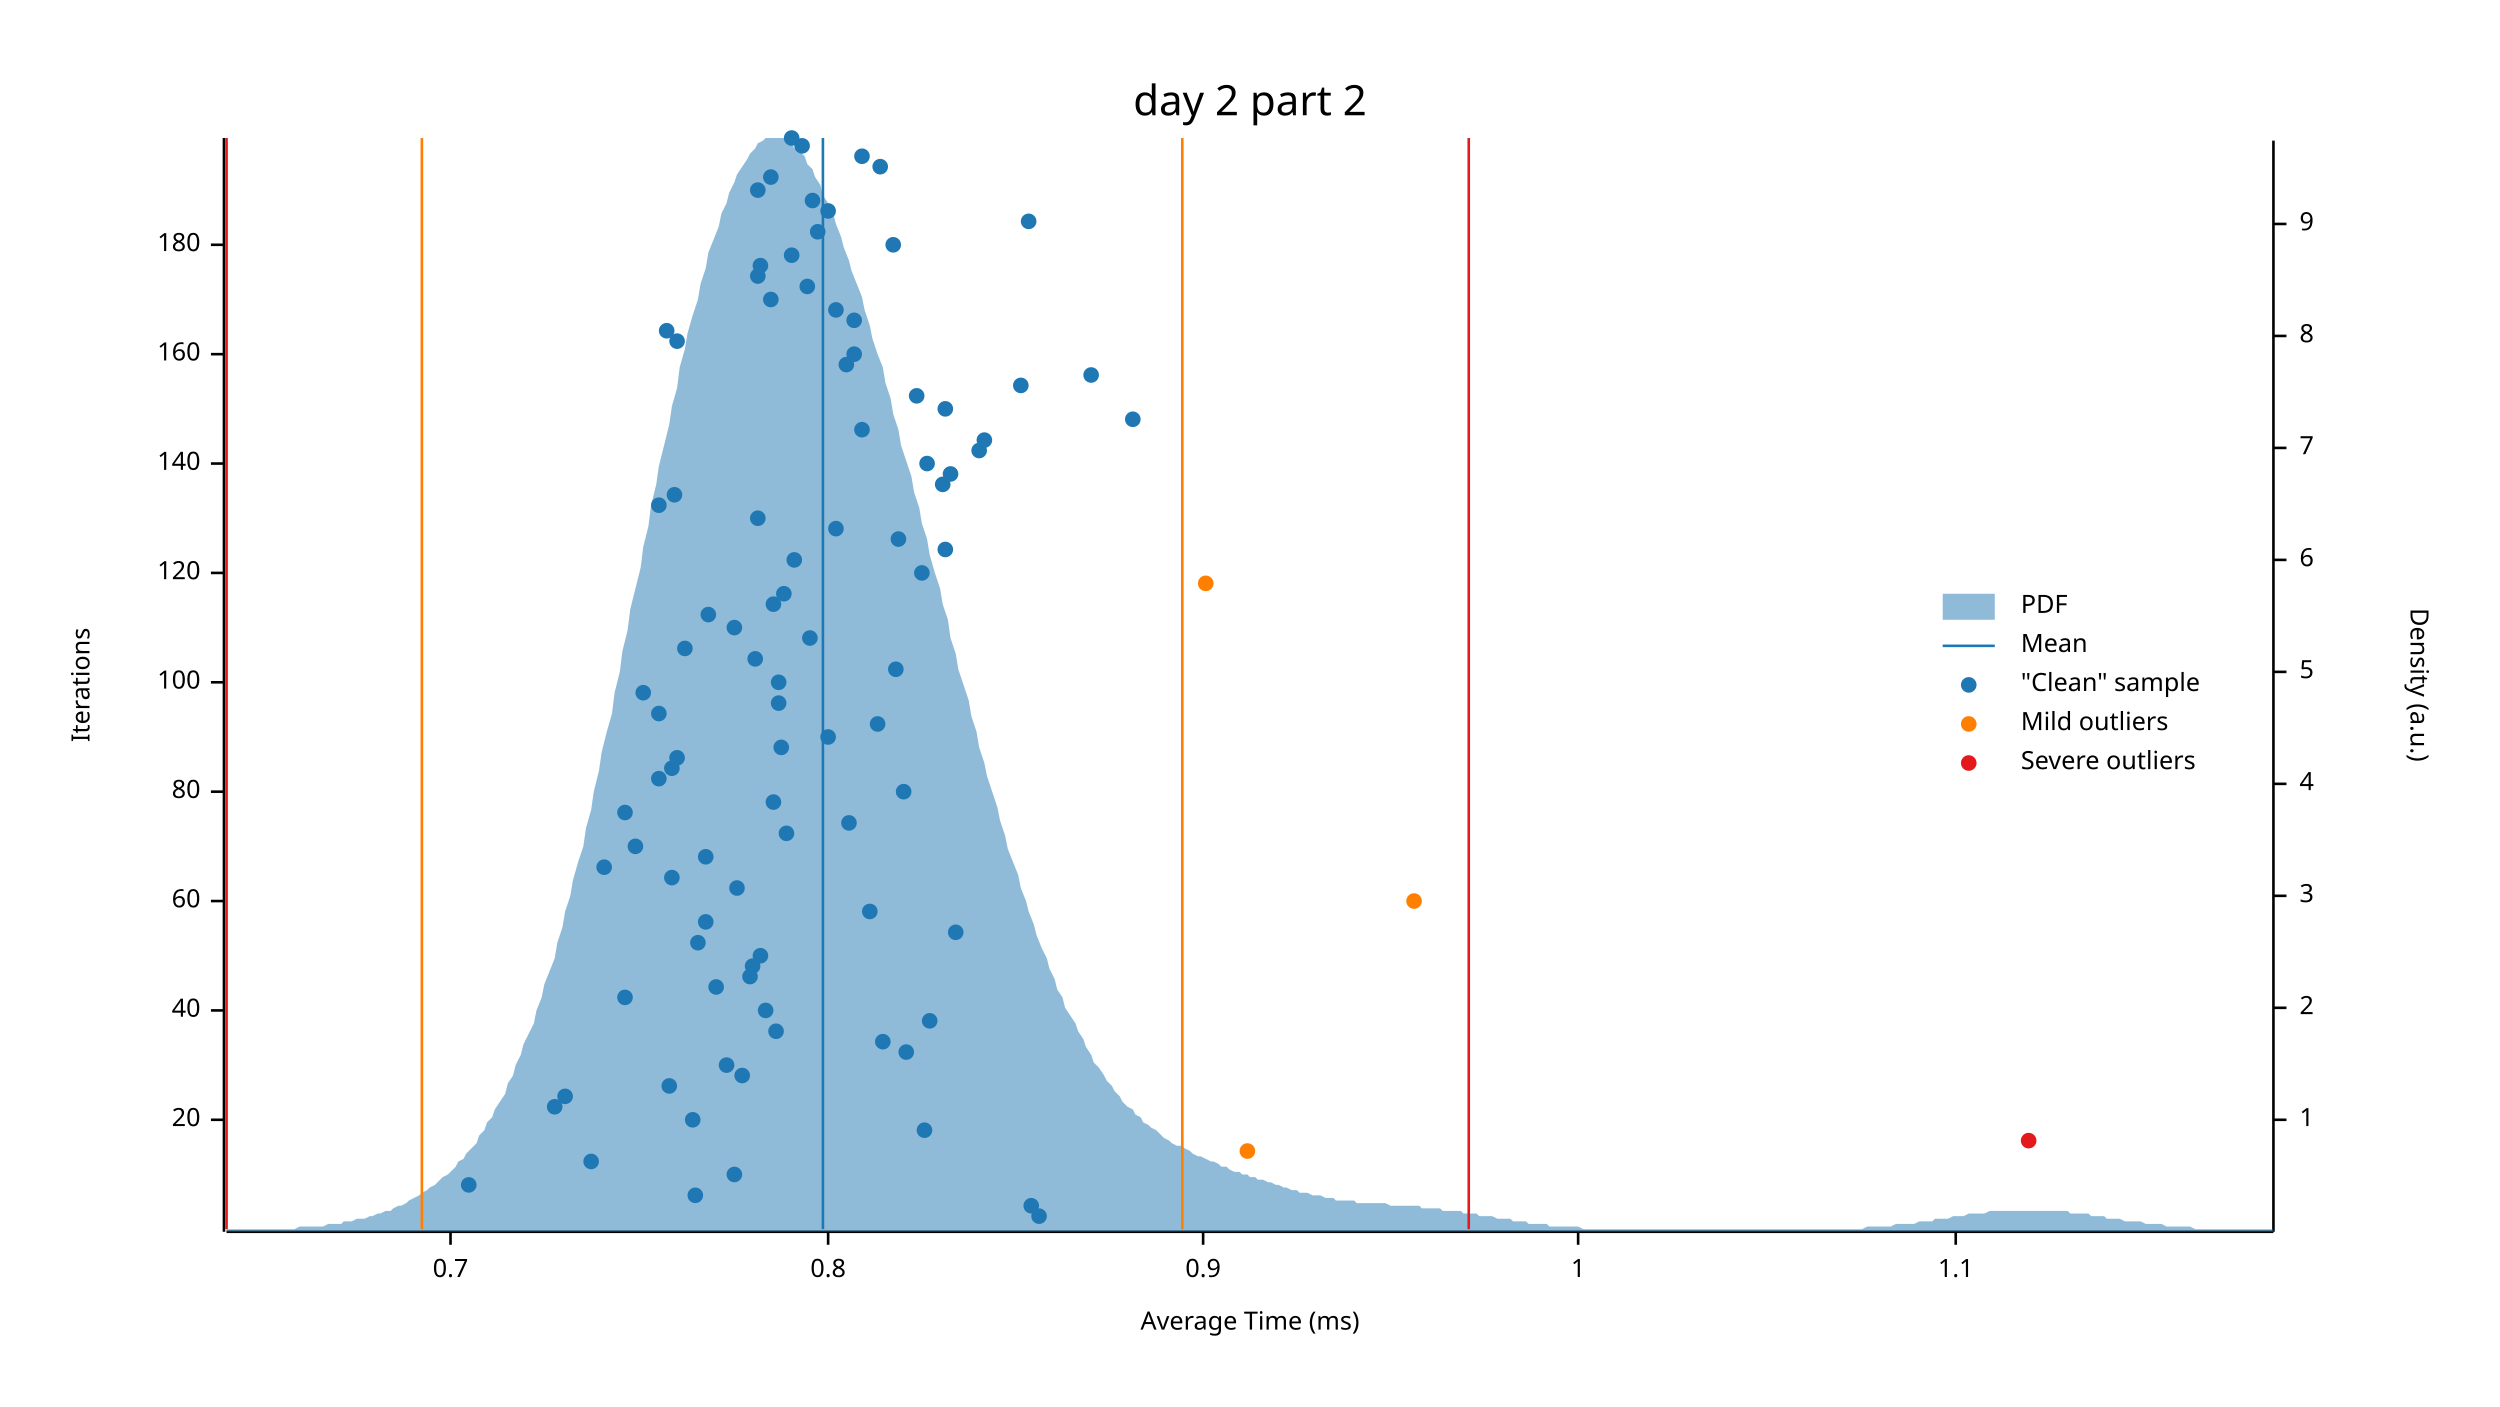
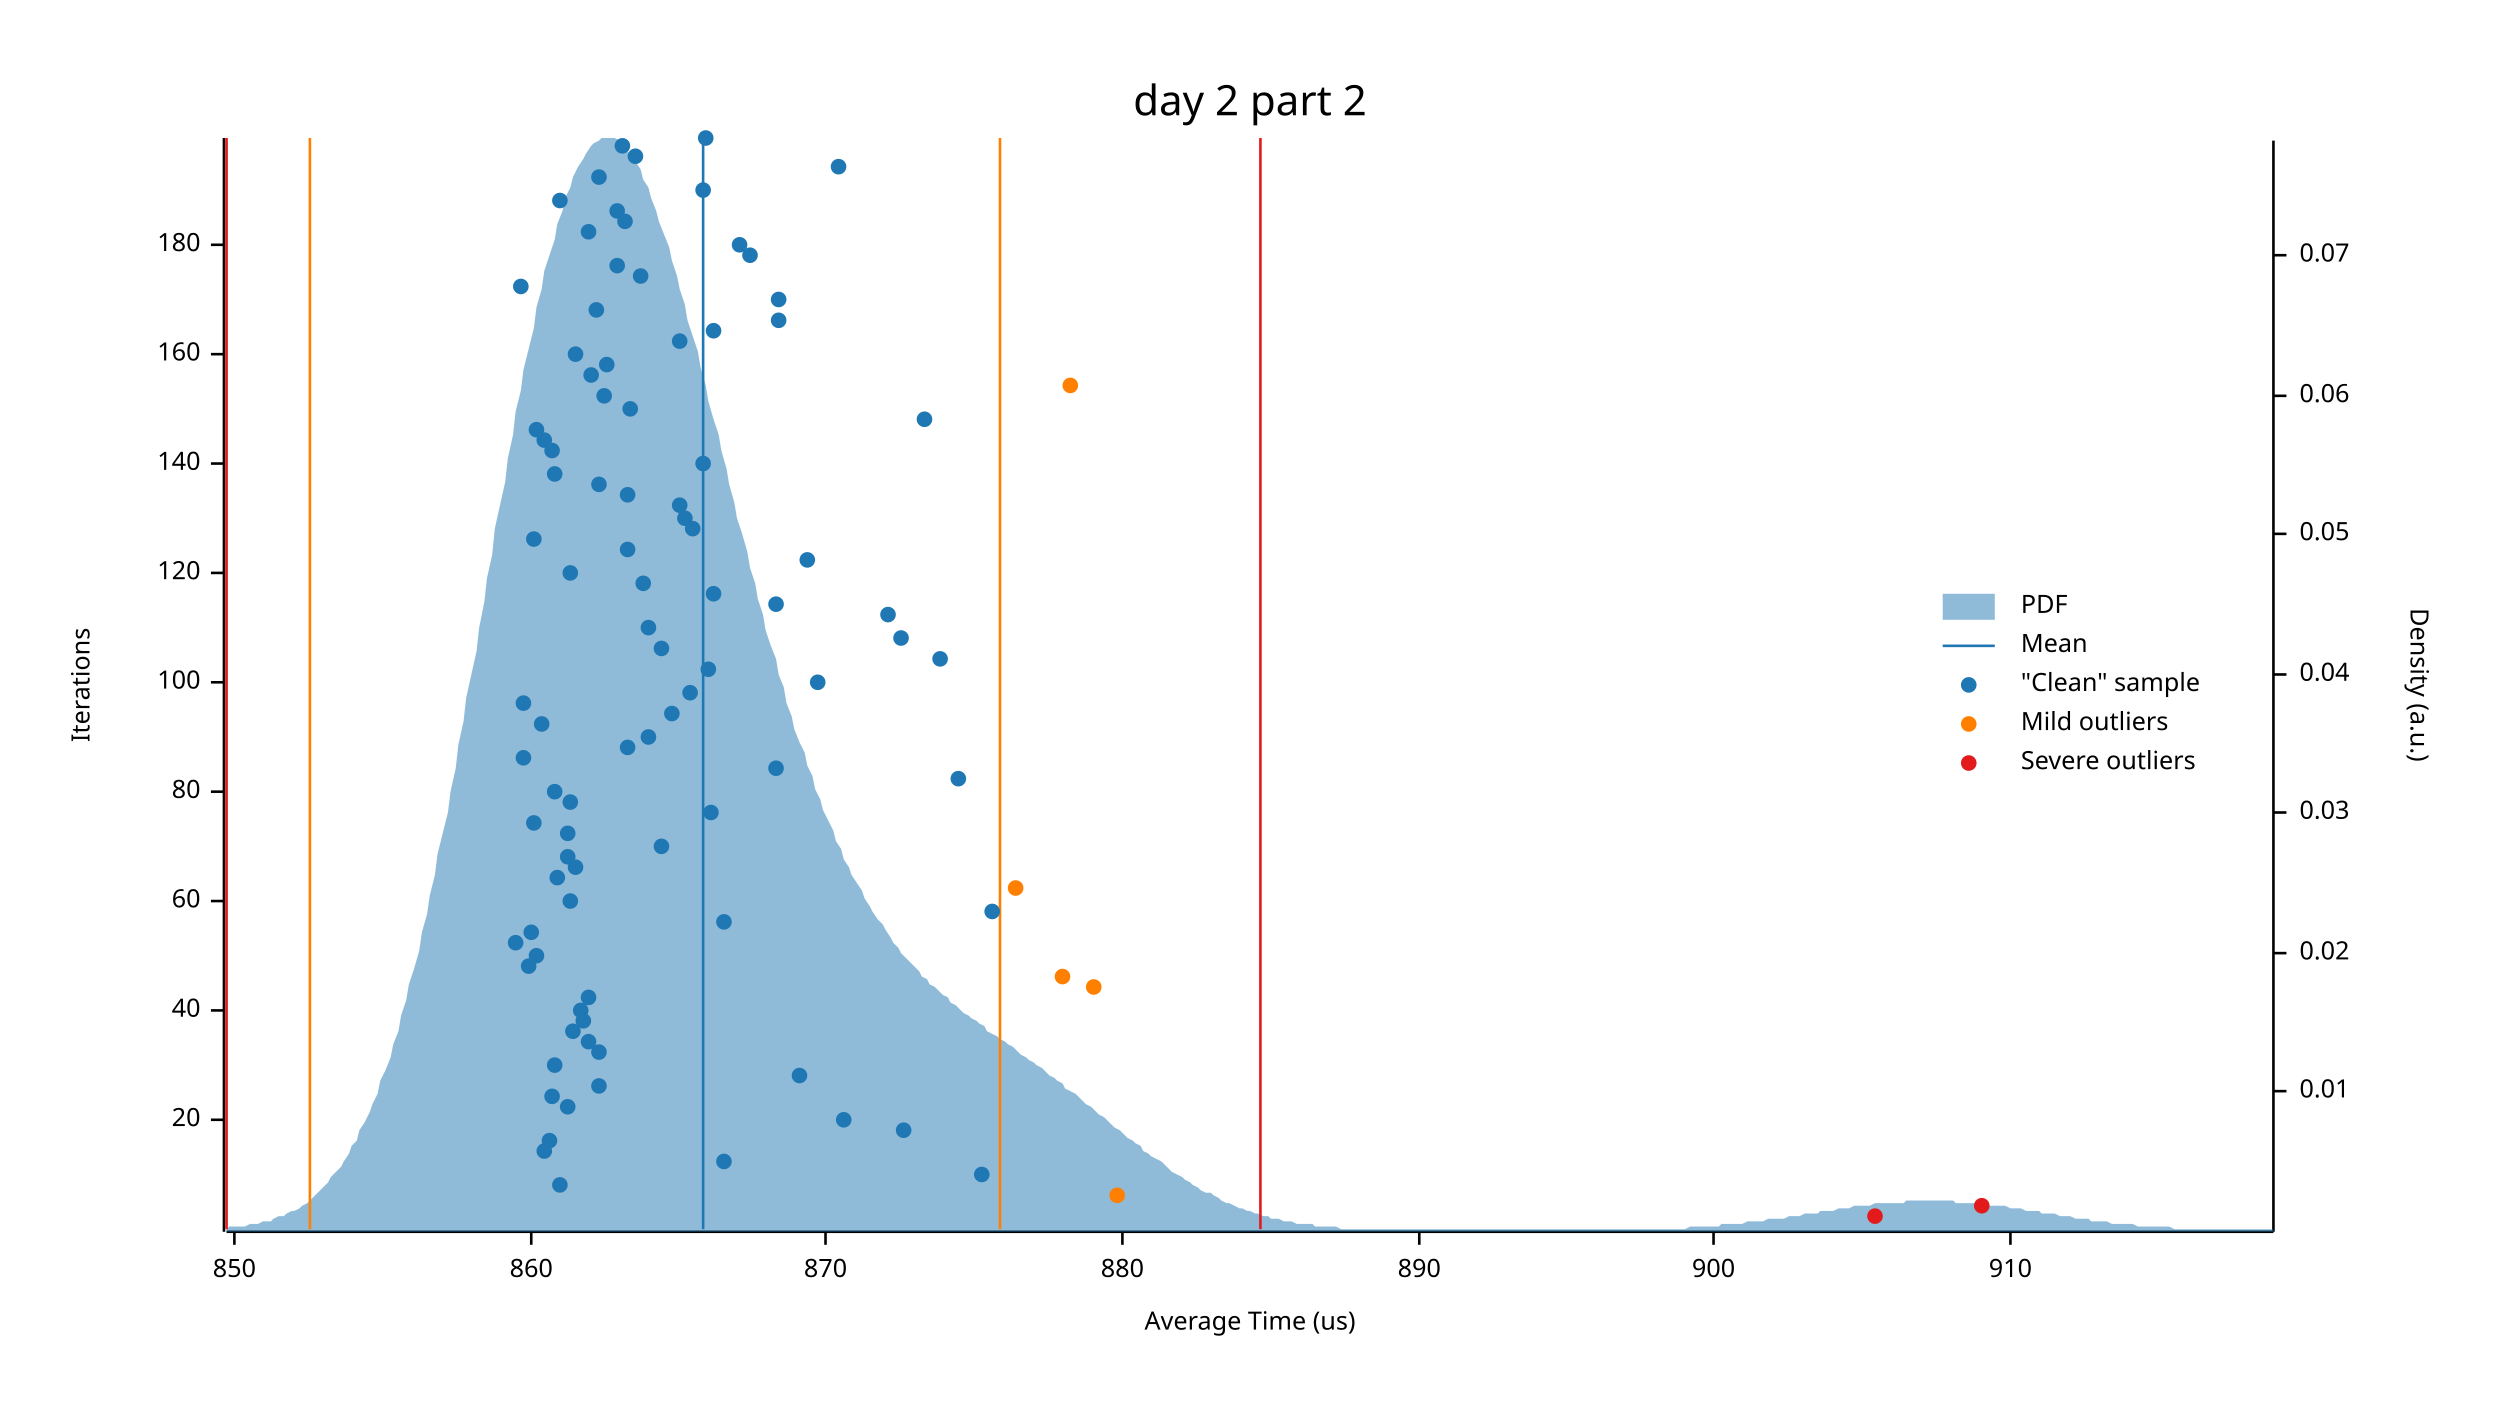
<svg xmlns="http://www.w3.org/2000/svg" width="960" height="540" viewBox="0 0 960 540">
  <text x="480" y="32" dy="0.76em" text-anchor="middle" font-family="sans-serif" font-size="16.129" opacity="1" fill="#000000">
day 2 part 2
</text>
  <text x="27" y="263" dy="0.76em" text-anchor="middle" font-family="sans-serif" font-size="9.677" opacity="1" fill="#000000" transform="rotate(270, 27, 263)">
Iterations
</text>
  <text x="480" y="513" dy="-0.5ex" text-anchor="middle" font-family="sans-serif" font-size="9.677" opacity="1" fill="#000000">
- Average Time (ms)
+ Average Time (us)
</text>
  <polyline fill="none" opacity="1" stroke="#000000" stroke-width="1" points="86,53 86,473 " />
  <text x="77" y="430" dy="0.5ex" text-anchor="end" font-family="sans-serif" font-size="9.677" opacity="1" fill="#000000">
20
</text>
  <polyline fill="none" opacity="1" stroke="#000000" stroke-width="1" points="81,430 86,430 " />
  <text x="77" y="388" dy="0.5ex" text-anchor="end" font-family="sans-serif" font-size="9.677" opacity="1" fill="#000000">
40
</text>
  <polyline fill="none" opacity="1" stroke="#000000" stroke-width="1" points="81,388 86,388 " />
  <text x="77" y="346" dy="0.5ex" text-anchor="end" font-family="sans-serif" font-size="9.677" opacity="1" fill="#000000">
60
</text>
  <polyline fill="none" opacity="1" stroke="#000000" stroke-width="1" points="81,346 86,346 " />
  <text x="77" y="304" dy="0.5ex" text-anchor="end" font-family="sans-serif" font-size="9.677" opacity="1" fill="#000000">
80
</text>
  <polyline fill="none" opacity="1" stroke="#000000" stroke-width="1" points="81,304 86,304 " />
  <text x="77" y="262" dy="0.5ex" text-anchor="end" font-family="sans-serif" font-size="9.677" opacity="1" fill="#000000">
100
</text>
  <polyline fill="none" opacity="1" stroke="#000000" stroke-width="1" points="81,262 86,262 " />
  <text x="77" y="220" dy="0.5ex" text-anchor="end" font-family="sans-serif" font-size="9.677" opacity="1" fill="#000000">
120
</text>
  <polyline fill="none" opacity="1" stroke="#000000" stroke-width="1" points="81,220 86,220 " />
  <text x="77" y="178" dy="0.5ex" text-anchor="end" font-family="sans-serif" font-size="9.677" opacity="1" fill="#000000">
140
</text>
  <polyline fill="none" opacity="1" stroke="#000000" stroke-width="1" points="81,178 86,178 " />
  <text x="77" y="136" dy="0.5ex" text-anchor="end" font-family="sans-serif" font-size="9.677" opacity="1" fill="#000000">
160
</text>
  <polyline fill="none" opacity="1" stroke="#000000" stroke-width="1" points="81,136 86,136 " />
  <text x="77" y="94" dy="0.5ex" text-anchor="end" font-family="sans-serif" font-size="9.677" opacity="1" fill="#000000">
180
</text>
  <polyline fill="none" opacity="1" stroke="#000000" stroke-width="1" points="81,94 86,94 " />
  <polyline fill="none" opacity="1" stroke="#000000" stroke-width="1" points="87,473 873,473 " />
-   <text x="173" y="483" dy="0.76em" text-anchor="middle" font-family="sans-serif" font-size="9.677" opacity="1" fill="#000000">
- 0.7
- </text>
-   <polyline fill="none" opacity="1" stroke="#000000" stroke-width="1" points="173,473 173,478 " />
-   <text x="318" y="483" dy="0.76em" text-anchor="middle" font-family="sans-serif" font-size="9.677" opacity="1" fill="#000000">
- 0.8
- </text>
-   <polyline fill="none" opacity="1" stroke="#000000" stroke-width="1" points="318,473 318,478 " />
-   <text x="462" y="483" dy="0.76em" text-anchor="middle" font-family="sans-serif" font-size="9.677" opacity="1" fill="#000000">
- 0.9
- </text>
-   <polyline fill="none" opacity="1" stroke="#000000" stroke-width="1" points="462,473 462,478 " />
-   <text x="606" y="483" dy="0.76em" text-anchor="middle" font-family="sans-serif" font-size="9.677" opacity="1" fill="#000000">
- 1
- </text>
-   <polyline fill="none" opacity="1" stroke="#000000" stroke-width="1" points="606,473 606,478 " />
-   <text x="751" y="483" dy="0.76em" text-anchor="middle" font-family="sans-serif" font-size="9.677" opacity="1" fill="#000000">
- 1.1
- </text>
-   <polyline fill="none" opacity="1" stroke="#000000" stroke-width="1" points="751,473 751,478 " />
+   <text x="90" y="483" dy="0.76em" text-anchor="middle" font-family="sans-serif" font-size="9.677" opacity="1" fill="#000000">
+ 850
+ </text>
+   <polyline fill="none" opacity="1" stroke="#000000" stroke-width="1" points="90,473 90,478 " />
+   <text x="204" y="483" dy="0.76em" text-anchor="middle" font-family="sans-serif" font-size="9.677" opacity="1" fill="#000000">
+ 860
+ </text>
+   <polyline fill="none" opacity="1" stroke="#000000" stroke-width="1" points="204,473 204,478 " />
+   <text x="317" y="483" dy="0.76em" text-anchor="middle" font-family="sans-serif" font-size="9.677" opacity="1" fill="#000000">
+ 870
+ </text>
+   <polyline fill="none" opacity="1" stroke="#000000" stroke-width="1" points="317,473 317,478 " />
+   <text x="431" y="483" dy="0.76em" text-anchor="middle" font-family="sans-serif" font-size="9.677" opacity="1" fill="#000000">
+ 880
+ </text>
+   <polyline fill="none" opacity="1" stroke="#000000" stroke-width="1" points="431,473 431,478 " />
+   <text x="545" y="483" dy="0.76em" text-anchor="middle" font-family="sans-serif" font-size="9.677" opacity="1" fill="#000000">
+ 890
+ </text>
+   <polyline fill="none" opacity="1" stroke="#000000" stroke-width="1" points="545,473 545,478 " />
+   <text x="658" y="483" dy="0.76em" text-anchor="middle" font-family="sans-serif" font-size="9.677" opacity="1" fill="#000000">
+ 900
+ </text>
+   <polyline fill="none" opacity="1" stroke="#000000" stroke-width="1" points="658,473 658,478 " />
+   <text x="772" y="483" dy="0.76em" text-anchor="middle" font-family="sans-serif" font-size="9.677" opacity="1" fill="#000000">
+ 910
+ </text>
+   <polyline fill="none" opacity="1" stroke="#000000" stroke-width="1" points="772,473 772,478 " />
  <text x="933" y="263" dy="0.76em" text-anchor="middle" font-family="sans-serif" font-size="9.677" opacity="1" fill="#000000" transform="rotate(90, 933, 263)">
Density (a.u.)
</text>
  <polyline fill="none" opacity="1" stroke="#000000" stroke-width="1" points="873,54 873,473 " />
-   <text x="883" y="430" dy="0.5ex" text-anchor="start" font-family="sans-serif" font-size="9.677" opacity="1" fill="#000000">
- 1
- </text>
-   <polyline fill="none" opacity="1" stroke="#000000" stroke-width="1" points="873,430 878,430 " />
-   <text x="883" y="387" dy="0.5ex" text-anchor="start" font-family="sans-serif" font-size="9.677" opacity="1" fill="#000000">
- 2
- </text>
-   <polyline fill="none" opacity="1" stroke="#000000" stroke-width="1" points="873,387 878,387 " />
-   <text x="883" y="344" dy="0.5ex" text-anchor="start" font-family="sans-serif" font-size="9.677" opacity="1" fill="#000000">
- 3
- </text>
-   <polyline fill="none" opacity="1" stroke="#000000" stroke-width="1" points="873,344 878,344 " />
-   <text x="883" y="301" dy="0.5ex" text-anchor="start" font-family="sans-serif" font-size="9.677" opacity="1" fill="#000000">
- 4
- </text>
-   <polyline fill="none" opacity="1" stroke="#000000" stroke-width="1" points="873,301 878,301 " />
-   <text x="883" y="258" dy="0.5ex" text-anchor="start" font-family="sans-serif" font-size="9.677" opacity="1" fill="#000000">
- 5
- </text>
-   <polyline fill="none" opacity="1" stroke="#000000" stroke-width="1" points="873,258 878,258 " />
-   <text x="883" y="215" dy="0.5ex" text-anchor="start" font-family="sans-serif" font-size="9.677" opacity="1" fill="#000000">
- 6
- </text>
-   <polyline fill="none" opacity="1" stroke="#000000" stroke-width="1" points="873,215 878,215 " />
-   <text x="883" y="172" dy="0.5ex" text-anchor="start" font-family="sans-serif" font-size="9.677" opacity="1" fill="#000000">
- 7
- </text>
-   <polyline fill="none" opacity="1" stroke="#000000" stroke-width="1" points="873,172 878,172 " />
-   <text x="883" y="129" dy="0.5ex" text-anchor="start" font-family="sans-serif" font-size="9.677" opacity="1" fill="#000000">
- 8
- </text>
-   <polyline fill="none" opacity="1" stroke="#000000" stroke-width="1" points="873,129 878,129 " />
-   <text x="883" y="86" dy="0.5ex" text-anchor="start" font-family="sans-serif" font-size="9.677" opacity="1" fill="#000000">
- 9
- </text>
-   <polyline fill="none" opacity="1" stroke="#000000" stroke-width="1" points="873,86 878,86 " />
-   <polygon opacity="0.5" fill="#1F78B4" points="87,472 88,472 90,472 91,472 93,472 94,472 96,472 98,472 99,472 101,472 102,472 104,472 105,472 107,472 109,472 110,472 112,472 113,472 115,471 116,471 118,471 120,471 121,471 123,471 124,471 126,470 127,470 129,470 131,470 132,469 134,469 135,469 137,468 138,468 140,468 142,467 143,467 145,466 146,466 148,465 150,465 151,464 153,463 154,463 156,462 157,461 159,460 161,459 162,458 164,457 165,456 167,455 168,454 170,452 172,451 173,450 175,448 176,446 178,445 179,443 181,441 183,439 184,436 186,434 187,431 189,429 190,426 192,423 194,420 195,416 197,413 198,409 200,405 201,401 203,397 205,393 206,388 208,383 209,378 211,373 213,368 214,362 216,356 217,350 219,344 220,338 222,331 224,325 225,318 227,311 228,304 230,296 231,289 233,281 235,274 236,266 238,258 239,250 241,242 242,234 244,226 246,218 247,210 249,202 250,194 252,186 253,179 255,171 257,163 258,156 260,149 261,141 263,134 264,128 266,121 268,115 269,109 271,103 272,97 274,92 276,87 277,82 279,78 280,74 282,70 283,67 285,64 287,61 288,59 290,57 291,55 293,54 294,53 296,53 298,53 299,53 301,53 302,54 304,55 305,57 307,58 309,60 310,63 312,65 313,68 315,71 316,75 318,78 320,82 321,86 323,91 324,95 326,100 327,104 329,109 331,114 332,119 334,125 335,130 337,136 339,141 340,147 342,153 343,159 345,165 346,171 348,177 350,183 351,189 353,195 354,201 356,207 357,213 359,220 361,226 362,232 364,238 365,245 367,251 368,257 370,263 372,269 373,275 375,281 376,287 378,293 379,298 381,304 383,310 384,315 386,321 387,326 389,331 391,336 392,341 394,346 395,350 397,355 398,359 400,364 402,368 403,372 405,376 406,380 408,383 409,387 411,390 413,393 414,396 416,399 417,402 419,405 420,408 422,410 424,413 425,415 427,417 428,419 430,421 431,423 433,425 435,426 436,428 438,429 439,431 441,432 442,433 444,434 446,436 447,437 449,438 450,439 452,440 454,440 455,441 457,442 458,443 460,444 461,444 463,445 465,446 466,446 468,447 469,448 471,448 472,449 474,450 476,450 477,451 479,451 480,452 482,452 483,453 485,453 487,454 488,454 490,455 491,455 493,456 494,456 496,457 498,457 499,458 501,458 502,458 504,459 505,459 507,459 509,460 510,460 512,460 513,461 515,461 517,461 518,461 520,461 521,462 523,462 524,462 526,462 528,462 529,462 531,462 532,462 534,463 535,463 537,463 539,463 540,463 542,463 543,463 545,463 546,464 548,464 550,464 551,464 553,464 554,465 556,465 557,465 559,465 561,465 562,466 564,466 565,466 567,466 568,467 570,467 572,467 573,467 575,468 576,468 578,468 580,468 581,469 583,469 584,469 586,469 587,470 589,470 591,470 592,470 594,470 595,471 597,471 598,471 600,471 602,471 603,471 605,471 606,471 608,472 609,472 611,472 613,472 614,472 616,472 617,472 619,472 620,472 622,472 624,472 625,472 627,472 628,472 630,472 632,472 633,472 635,472 636,472 638,472 639,472 641,472 643,472 644,472 646,472 647,472 649,472 650,472 652,472 654,472 655,472 657,472 658,472 660,472 661,472 663,472 665,472 666,472 668,472 669,472 671,472 672,472 674,472 676,472 677,472 679,472 680,472 682,472 683,472 685,472 687,472 688,472 690,472 691,472 693,472 695,472 696,472 698,472 699,472 701,472 702,472 704,472 706,472 707,472 709,472 710,472 712,472 713,472 715,472 717,471 718,471 720,471 721,471 723,471 724,471 726,471 728,470 729,470 731,470 732,470 734,470 735,470 737,469 739,469 740,469 742,469 743,468 745,468 746,468 748,468 750,467 751,467 753,467 754,467 756,466 758,466 759,466 761,466 762,466 764,465 765,465 767,465 769,465 770,465 772,465 773,465 775,465 776,465 778,465 780,465 781,465 783,465 784,465 786,465 787,465 789,465 791,465 792,465 794,465 795,466 797,466 798,466 800,466 802,466 803,467 805,467 806,467 808,467 809,468 811,468 813,468 814,468 816,469 817,469 819,469 821,469 822,469 824,470 825,470 827,470 828,470 830,470 832,471 833,471 835,471 836,471 838,471 839,471 841,471 843,472 844,472 846,472 847,472 849,472 850,472 852,472 854,472 855,472 857,472 858,472 860,472 861,472 863,472 865,472 866,472 868,472 869,472 871,472 873,472 873,473 87,473 " />
-   <polyline fill="none" opacity="1" stroke="#1F78B4" stroke-width="1" points="316,472 316,53 " />
-   <polyline fill="none" opacity="1" stroke="#FF7F00" stroke-width="1" points="162,472 162,53 " />
-   <polyline fill="none" opacity="1" stroke="#FF7F00" stroke-width="1" points="454,472 454,53 " />
+   <text x="883" y="419" dy="0.5ex" text-anchor="start" font-family="sans-serif" font-size="9.677" opacity="1" fill="#000000">
+ 0.01
+ </text>
+   <polyline fill="none" opacity="1" stroke="#000000" stroke-width="1" points="873,419 878,419 " />
+   <text x="883" y="366" dy="0.5ex" text-anchor="start" font-family="sans-serif" font-size="9.677" opacity="1" fill="#000000">
+ 0.02
+ </text>
+   <polyline fill="none" opacity="1" stroke="#000000" stroke-width="1" points="873,366 878,366 " />
+   <text x="883" y="312" dy="0.5ex" text-anchor="start" font-family="sans-serif" font-size="9.677" opacity="1" fill="#000000">
+ 0.03
+ </text>
+   <polyline fill="none" opacity="1" stroke="#000000" stroke-width="1" points="873,312 878,312 " />
+   <text x="883" y="259" dy="0.5ex" text-anchor="start" font-family="sans-serif" font-size="9.677" opacity="1" fill="#000000">
+ 0.04
+ </text>
+   <polyline fill="none" opacity="1" stroke="#000000" stroke-width="1" points="873,259 878,259 " />
+   <text x="883" y="205" dy="0.5ex" text-anchor="start" font-family="sans-serif" font-size="9.677" opacity="1" fill="#000000">
+ 0.05
+ </text>
+   <polyline fill="none" opacity="1" stroke="#000000" stroke-width="1" points="873,205 878,205 " />
+   <text x="883" y="152" dy="0.5ex" text-anchor="start" font-family="sans-serif" font-size="9.677" opacity="1" fill="#000000">
+ 0.06
+ </text>
+   <polyline fill="none" opacity="1" stroke="#000000" stroke-width="1" points="873,152 878,152 " />
+   <text x="883" y="98" dy="0.5ex" text-anchor="start" font-family="sans-serif" font-size="9.677" opacity="1" fill="#000000">
+ 0.07
+ </text>
+   <polyline fill="none" opacity="1" stroke="#000000" stroke-width="1" points="873,98 878,98 " />
+   <polygon opacity="0.5" fill="#1F78B4" points="87,472 88,471 90,471 91,471 93,471 94,471 96,470 98,470 99,470 101,469 102,469 104,469 105,468 107,467 109,467 110,466 112,465 113,465 115,464 116,463 118,462 120,460 121,459 123,457 124,456 126,454 127,452 129,450 131,448 132,446 134,443 135,440 137,438 138,434 140,431 142,427 143,424 145,420 146,415 148,411 150,406 151,401 153,396 154,390 156,384 157,378 159,372 161,365 162,358 164,351 165,344 167,336 168,328 170,320 172,312 173,304 175,295 176,286 178,277 179,268 181,259 183,250 184,241 186,231 187,222 189,213 190,203 192,194 194,185 195,176 197,167 198,158 200,150 201,142 203,134 205,126 206,118 208,111 209,104 211,98 213,92 214,86 216,81 217,76 219,72 220,68 222,64 224,61 225,59 227,56 228,55 230,54 231,53 233,53 235,53 236,53 238,54 239,56 241,58 242,60 244,62 246,65 247,69 249,72 250,76 252,81 253,85 255,90 257,95 258,100 260,106 261,111 263,117 264,123 266,129 268,135 269,141 271,148 272,154 274,161 276,167 277,173 279,180 280,186 282,193 283,199 285,205 287,212 288,218 290,224 291,230 293,236 294,242 296,248 298,253 299,259 301,264 302,270 304,275 305,280 307,285 309,289 310,294 312,298 313,303 315,307 316,311 318,315 320,319 321,323 323,326 324,330 326,333 327,336 329,339 331,342 332,345 334,348 335,350 337,353 339,355 340,357 342,360 343,362 345,364 346,366 348,368 350,370 351,371 353,373 354,375 356,376 357,378 359,379 361,381 362,382 364,383 365,385 367,386 368,387 370,389 372,390 373,391 375,392 376,393 378,394 379,396 381,397 383,398 384,399 386,400 387,401 389,402 391,404 392,405 394,406 395,407 397,408 398,409 400,410 402,412 403,413 405,414 406,415 408,416 409,418 411,419 413,420 414,421 416,423 417,424 419,425 420,426 422,428 424,429 425,430 427,432 428,433 430,434 431,435 433,437 435,438 436,439 438,440 439,442 441,443 442,444 444,445 446,446 447,447 449,449 450,450 452,451 454,452 455,453 457,454 458,455 460,456 461,457 463,458 465,458 466,459 468,460 469,461 471,462 472,462 474,463 476,464 477,464 479,465 480,465 482,466 483,466 485,467 487,467 488,468 490,468 491,468 493,469 494,469 496,469 498,470 499,470 501,470 502,470 504,470 505,471 507,471 509,471 510,471 512,471 513,471 515,472 517,472 518,472 520,472 521,472 523,472 524,472 526,472 528,472 529,472 531,472 532,472 534,472 535,472 537,472 539,472 540,472 542,472 543,472 545,472 546,472 548,472 550,472 551,472 553,472 554,472 556,472 557,472 559,472 561,472 562,472 564,472 565,472 567,472 568,472 570,472 572,472 573,472 575,472 576,472 578,472 580,472 581,472 583,472 584,472 586,472 587,472 589,472 591,472 592,472 594,472 595,472 597,472 598,472 600,472 602,472 603,472 605,472 606,472 608,472 609,472 611,472 613,472 614,472 616,472 617,472 619,472 620,472 622,472 624,472 625,472 627,472 628,472 630,472 632,472 633,472 635,472 636,472 638,472 639,472 641,472 643,472 644,472 646,472 647,472 649,471 650,471 652,471 654,471 655,471 657,471 658,471 660,471 661,470 663,470 665,470 666,470 668,470 669,470 671,469 672,469 674,469 676,469 677,469 679,468 680,468 682,468 683,468 685,468 687,467 688,467 690,467 691,467 693,466 695,466 696,466 698,466 699,465 701,465 702,465 704,465 706,464 707,464 709,464 710,464 712,463 713,463 715,463 717,463 718,463 720,462 721,462 723,462 724,462 726,462 728,462 729,462 731,462 732,461 734,461 735,461 737,461 739,461 740,461 742,461 743,461 745,461 746,461 748,461 750,461 751,462 753,462 754,462 756,462 758,462 759,462 761,462 762,463 764,463 765,463 767,463 769,463 770,463 772,464 773,464 775,464 776,464 778,465 780,465 781,465 783,465 784,466 786,466 787,466 789,466 791,467 792,467 794,467 795,467 797,468 798,468 800,468 802,468 803,469 805,469 806,469 808,469 809,469 811,470 813,470 814,470 816,470 817,470 819,470 821,471 822,471 824,471 825,471 827,471 828,471 830,471 832,471 833,471 835,472 836,472 838,472 839,472 841,472 843,472 844,472 846,472 847,472 849,472 850,472 852,472 854,472 855,472 857,472 858,472 860,472 861,472 863,472 865,472 866,472 868,472 869,472 871,472 873,472 873,473 87,473 " />
+   <polyline fill="none" opacity="1" stroke="#1F78B4" stroke-width="1" points="270,472 270,53 " />
+   <polyline fill="none" opacity="1" stroke="#FF7F00" stroke-width="1" points="119,472 119,53 " />
+   <polyline fill="none" opacity="1" stroke="#FF7F00" stroke-width="1" points="384,472 384,53 " />
  <polyline fill="none" opacity="1" stroke="#E31A1C" stroke-width="1" points="87,472 87,53 " />
-   <polyline fill="none" opacity="1" stroke="#E31A1C" stroke-width="1" points="564,472 564,53 " />
-   <circle cx="399" cy="467" r="3" opacity="1" fill="#1F78B4" stroke="none" />
-   <circle cx="396" cy="463" r="3" opacity="1" fill="#1F78B4" stroke="none" />
-   <circle cx="267" cy="459" r="3" opacity="1" fill="#1F78B4" stroke="none" />
-   <circle cx="180" cy="455" r="3" opacity="1" fill="#1F78B4" stroke="none" />
-   <circle cx="282" cy="451" r="3" opacity="1" fill="#1F78B4" stroke="none" />
-   <circle cx="227" cy="446" r="3" opacity="1" fill="#1F78B4" stroke="none" />
-   <circle cx="355" cy="434" r="3" opacity="1" fill="#1F78B4" stroke="none" />
-   <circle cx="266" cy="430" r="3" opacity="1" fill="#1F78B4" stroke="none" />
-   <circle cx="213" cy="425" r="3" opacity="1" fill="#1F78B4" stroke="none" />
-   <circle cx="217" cy="421" r="3" opacity="1" fill="#1F78B4" stroke="none" />
-   <circle cx="257" cy="417" r="3" opacity="1" fill="#1F78B4" stroke="none" />
-   <circle cx="285" cy="413" r="3" opacity="1" fill="#1F78B4" stroke="none" />
-   <circle cx="279" cy="409" r="3" opacity="1" fill="#1F78B4" stroke="none" />
-   <circle cx="348" cy="404" r="3" opacity="1" fill="#1F78B4" stroke="none" />
-   <circle cx="339" cy="400" r="3" opacity="1" fill="#1F78B4" stroke="none" />
-   <circle cx="298" cy="396" r="3" opacity="1" fill="#1F78B4" stroke="none" />
-   <circle cx="357" cy="392" r="3" opacity="1" fill="#1F78B4" stroke="none" />
-   <circle cx="294" cy="388" r="3" opacity="1" fill="#1F78B4" stroke="none" />
-   <circle cx="240" cy="383" r="3" opacity="1" fill="#1F78B4" stroke="none" />
-   <circle cx="275" cy="379" r="3" opacity="1" fill="#1F78B4" stroke="none" />
-   <circle cx="288" cy="375" r="3" opacity="1" fill="#1F78B4" stroke="none" />
-   <circle cx="289" cy="371" r="3" opacity="1" fill="#1F78B4" stroke="none" />
-   <circle cx="292" cy="367" r="3" opacity="1" fill="#1F78B4" stroke="none" />
-   <circle cx="268" cy="362" r="3" opacity="1" fill="#1F78B4" stroke="none" />
-   <circle cx="367" cy="358" r="3" opacity="1" fill="#1F78B4" stroke="none" />
-   <circle cx="271" cy="354" r="3" opacity="1" fill="#1F78B4" stroke="none" />
-   <circle cx="334" cy="350" r="3" opacity="1" fill="#1F78B4" stroke="none" />
-   <circle cx="283" cy="341" r="3" opacity="1" fill="#1F78B4" stroke="none" />
-   <circle cx="258" cy="337" r="3" opacity="1" fill="#1F78B4" stroke="none" />
-   <circle cx="232" cy="333" r="3" opacity="1" fill="#1F78B4" stroke="none" />
-   <circle cx="271" cy="329" r="3" opacity="1" fill="#1F78B4" stroke="none" />
-   <circle cx="244" cy="325" r="3" opacity="1" fill="#1F78B4" stroke="none" />
-   <circle cx="302" cy="320" r="3" opacity="1" fill="#1F78B4" stroke="none" />
-   <circle cx="326" cy="316" r="3" opacity="1" fill="#1F78B4" stroke="none" />
-   <circle cx="240" cy="312" r="3" opacity="1" fill="#1F78B4" stroke="none" />
-   <circle cx="297" cy="308" r="3" opacity="1" fill="#1F78B4" stroke="none" />
-   <circle cx="347" cy="304" r="3" opacity="1" fill="#1F78B4" stroke="none" />
-   <circle cx="253" cy="299" r="3" opacity="1" fill="#1F78B4" stroke="none" />
-   <circle cx="258" cy="295" r="3" opacity="1" fill="#1F78B4" stroke="none" />
-   <circle cx="260" cy="291" r="3" opacity="1" fill="#1F78B4" stroke="none" />
-   <circle cx="300" cy="287" r="3" opacity="1" fill="#1F78B4" stroke="none" />
-   <circle cx="318" cy="283" r="3" opacity="1" fill="#1F78B4" stroke="none" />
-   <circle cx="337" cy="278" r="3" opacity="1" fill="#1F78B4" stroke="none" />
-   <circle cx="253" cy="274" r="3" opacity="1" fill="#1F78B4" stroke="none" />
-   <circle cx="299" cy="270" r="3" opacity="1" fill="#1F78B4" stroke="none" />
-   <circle cx="247" cy="266" r="3" opacity="1" fill="#1F78B4" stroke="none" />
-   <circle cx="299" cy="262" r="3" opacity="1" fill="#1F78B4" stroke="none" />
-   <circle cx="344" cy="257" r="3" opacity="1" fill="#1F78B4" stroke="none" />
-   <circle cx="290" cy="253" r="3" opacity="1" fill="#1F78B4" stroke="none" />
-   <circle cx="263" cy="249" r="3" opacity="1" fill="#1F78B4" stroke="none" />
-   <circle cx="311" cy="245" r="3" opacity="1" fill="#1F78B4" stroke="none" />
-   <circle cx="282" cy="241" r="3" opacity="1" fill="#1F78B4" stroke="none" />
-   <circle cx="272" cy="236" r="3" opacity="1" fill="#1F78B4" stroke="none" />
-   <circle cx="297" cy="232" r="3" opacity="1" fill="#1F78B4" stroke="none" />
-   <circle cx="301" cy="228" r="3" opacity="1" fill="#1F78B4" stroke="none" />
-   <circle cx="354" cy="220" r="3" opacity="1" fill="#1F78B4" stroke="none" />
-   <circle cx="305" cy="215" r="3" opacity="1" fill="#1F78B4" stroke="none" />
-   <circle cx="363" cy="211" r="3" opacity="1" fill="#1F78B4" stroke="none" />
-   <circle cx="345" cy="207" r="3" opacity="1" fill="#1F78B4" stroke="none" />
-   <circle cx="321" cy="203" r="3" opacity="1" fill="#1F78B4" stroke="none" />
-   <circle cx="291" cy="199" r="3" opacity="1" fill="#1F78B4" stroke="none" />
-   <circle cx="253" cy="194" r="3" opacity="1" fill="#1F78B4" stroke="none" />
-   <circle cx="259" cy="190" r="3" opacity="1" fill="#1F78B4" stroke="none" />
-   <circle cx="362" cy="186" r="3" opacity="1" fill="#1F78B4" stroke="none" />
-   <circle cx="365" cy="182" r="3" opacity="1" fill="#1F78B4" stroke="none" />
-   <circle cx="356" cy="178" r="3" opacity="1" fill="#1F78B4" stroke="none" />
-   <circle cx="376" cy="173" r="3" opacity="1" fill="#1F78B4" stroke="none" />
-   <circle cx="378" cy="169" r="3" opacity="1" fill="#1F78B4" stroke="none" />
-   <circle cx="331" cy="165" r="3" opacity="1" fill="#1F78B4" stroke="none" />
-   <circle cx="435" cy="161" r="3" opacity="1" fill="#1F78B4" stroke="none" />
-   <circle cx="363" cy="157" r="3" opacity="1" fill="#1F78B4" stroke="none" />
-   <circle cx="352" cy="152" r="3" opacity="1" fill="#1F78B4" stroke="none" />
-   <circle cx="392" cy="148" r="3" opacity="1" fill="#1F78B4" stroke="none" />
-   <circle cx="419" cy="144" r="3" opacity="1" fill="#1F78B4" stroke="none" />
-   <circle cx="325" cy="140" r="3" opacity="1" fill="#1F78B4" stroke="none" />
-   <circle cx="328" cy="136" r="3" opacity="1" fill="#1F78B4" stroke="none" />
-   <circle cx="260" cy="131" r="3" opacity="1" fill="#1F78B4" stroke="none" />
-   <circle cx="256" cy="127" r="3" opacity="1" fill="#1F78B4" stroke="none" />
-   <circle cx="328" cy="123" r="3" opacity="1" fill="#1F78B4" stroke="none" />
-   <circle cx="321" cy="119" r="3" opacity="1" fill="#1F78B4" stroke="none" />
-   <circle cx="296" cy="115" r="3" opacity="1" fill="#1F78B4" stroke="none" />
-   <circle cx="310" cy="110" r="3" opacity="1" fill="#1F78B4" stroke="none" />
-   <circle cx="291" cy="106" r="3" opacity="1" fill="#1F78B4" stroke="none" />
-   <circle cx="292" cy="102" r="3" opacity="1" fill="#1F78B4" stroke="none" />
-   <circle cx="304" cy="98" r="3" opacity="1" fill="#1F78B4" stroke="none" />
-   <circle cx="343" cy="94" r="3" opacity="1" fill="#1F78B4" stroke="none" />
-   <circle cx="314" cy="89" r="3" opacity="1" fill="#1F78B4" stroke="none" />
-   <circle cx="395" cy="85" r="3" opacity="1" fill="#1F78B4" stroke="none" />
-   <circle cx="318" cy="81" r="3" opacity="1" fill="#1F78B4" stroke="none" />
-   <circle cx="312" cy="77" r="3" opacity="1" fill="#1F78B4" stroke="none" />
-   <circle cx="291" cy="73" r="3" opacity="1" fill="#1F78B4" stroke="none" />
-   <circle cx="296" cy="68" r="3" opacity="1" fill="#1F78B4" stroke="none" />
-   <circle cx="338" cy="64" r="3" opacity="1" fill="#1F78B4" stroke="none" />
-   <circle cx="331" cy="60" r="3" opacity="1" fill="#1F78B4" stroke="none" />
-   <circle cx="308" cy="56" r="3" opacity="1" fill="#1F78B4" stroke="none" />
-   <circle cx="304" cy="53" r="3" opacity="1" fill="#1F78B4" stroke="none" />
-   <circle cx="479" cy="442" r="3" opacity="1" fill="#FF7F00" stroke="none" />
-   <circle cx="543" cy="346" r="3" opacity="1" fill="#FF7F00" stroke="none" />
-   <circle cx="463" cy="224" r="3" opacity="1" fill="#FF7F00" stroke="none" />
-   <circle cx="779" cy="438" r="3" opacity="1" fill="#E31A1C" stroke="none" />
+   <polyline fill="none" opacity="1" stroke="#E31A1C" stroke-width="1" points="484,472 484,53 " />
+   <circle cx="215" cy="455" r="3" opacity="1" fill="#1F78B4" stroke="none" />
+   <circle cx="377" cy="451" r="3" opacity="1" fill="#1F78B4" stroke="none" />
+   <circle cx="278" cy="446" r="3" opacity="1" fill="#1F78B4" stroke="none" />
+   <circle cx="209" cy="442" r="3" opacity="1" fill="#1F78B4" stroke="none" />
+   <circle cx="211" cy="438" r="3" opacity="1" fill="#1F78B4" stroke="none" />
+   <circle cx="347" cy="434" r="3" opacity="1" fill="#1F78B4" stroke="none" />
+   <circle cx="324" cy="430" r="3" opacity="1" fill="#1F78B4" stroke="none" />
+   <circle cx="218" cy="425" r="3" opacity="1" fill="#1F78B4" stroke="none" />
+   <circle cx="212" cy="421" r="3" opacity="1" fill="#1F78B4" stroke="none" />
+   <circle cx="230" cy="417" r="3" opacity="1" fill="#1F78B4" stroke="none" />
+   <circle cx="307" cy="413" r="3" opacity="1" fill="#1F78B4" stroke="none" />
+   <circle cx="213" cy="409" r="3" opacity="1" fill="#1F78B4" stroke="none" />
+   <circle cx="230" cy="404" r="3" opacity="1" fill="#1F78B4" stroke="none" />
+   <circle cx="226" cy="400" r="3" opacity="1" fill="#1F78B4" stroke="none" />
+   <circle cx="220" cy="396" r="3" opacity="1" fill="#1F78B4" stroke="none" />
+   <circle cx="224" cy="392" r="3" opacity="1" fill="#1F78B4" stroke="none" />
+   <circle cx="223" cy="388" r="3" opacity="1" fill="#1F78B4" stroke="none" />
+   <circle cx="226" cy="383" r="3" opacity="1" fill="#1F78B4" stroke="none" />
+   <circle cx="203" cy="371" r="3" opacity="1" fill="#1F78B4" stroke="none" />
+   <circle cx="206" cy="367" r="3" opacity="1" fill="#1F78B4" stroke="none" />
+   <circle cx="198" cy="362" r="3" opacity="1" fill="#1F78B4" stroke="none" />
+   <circle cx="204" cy="358" r="3" opacity="1" fill="#1F78B4" stroke="none" />
+   <circle cx="278" cy="354" r="3" opacity="1" fill="#1F78B4" stroke="none" />
+   <circle cx="381" cy="350" r="3" opacity="1" fill="#1F78B4" stroke="none" />
+   <circle cx="219" cy="346" r="3" opacity="1" fill="#1F78B4" stroke="none" />
+   <circle cx="214" cy="337" r="3" opacity="1" fill="#1F78B4" stroke="none" />
+   <circle cx="221" cy="333" r="3" opacity="1" fill="#1F78B4" stroke="none" />
+   <circle cx="218" cy="329" r="3" opacity="1" fill="#1F78B4" stroke="none" />
+   <circle cx="254" cy="325" r="3" opacity="1" fill="#1F78B4" stroke="none" />
+   <circle cx="218" cy="320" r="3" opacity="1" fill="#1F78B4" stroke="none" />
+   <circle cx="205" cy="316" r="3" opacity="1" fill="#1F78B4" stroke="none" />
+   <circle cx="273" cy="312" r="3" opacity="1" fill="#1F78B4" stroke="none" />
+   <circle cx="219" cy="308" r="3" opacity="1" fill="#1F78B4" stroke="none" />
+   <circle cx="213" cy="304" r="3" opacity="1" fill="#1F78B4" stroke="none" />
+   <circle cx="368" cy="299" r="3" opacity="1" fill="#1F78B4" stroke="none" />
+   <circle cx="298" cy="295" r="3" opacity="1" fill="#1F78B4" stroke="none" />
+   <circle cx="201" cy="291" r="3" opacity="1" fill="#1F78B4" stroke="none" />
+   <circle cx="241" cy="287" r="3" opacity="1" fill="#1F78B4" stroke="none" />
+   <circle cx="249" cy="283" r="3" opacity="1" fill="#1F78B4" stroke="none" />
+   <circle cx="208" cy="278" r="3" opacity="1" fill="#1F78B4" stroke="none" />
+   <circle cx="258" cy="274" r="3" opacity="1" fill="#1F78B4" stroke="none" />
+   <circle cx="201" cy="270" r="3" opacity="1" fill="#1F78B4" stroke="none" />
+   <circle cx="265" cy="266" r="3" opacity="1" fill="#1F78B4" stroke="none" />
+   <circle cx="314" cy="262" r="3" opacity="1" fill="#1F78B4" stroke="none" />
+   <circle cx="272" cy="257" r="3" opacity="1" fill="#1F78B4" stroke="none" />
+   <circle cx="361" cy="253" r="3" opacity="1" fill="#1F78B4" stroke="none" />
+   <circle cx="254" cy="249" r="3" opacity="1" fill="#1F78B4" stroke="none" />
+   <circle cx="346" cy="245" r="3" opacity="1" fill="#1F78B4" stroke="none" />
+   <circle cx="249" cy="241" r="3" opacity="1" fill="#1F78B4" stroke="none" />
+   <circle cx="341" cy="236" r="3" opacity="1" fill="#1F78B4" stroke="none" />
+   <circle cx="298" cy="232" r="3" opacity="1" fill="#1F78B4" stroke="none" />
+   <circle cx="274" cy="228" r="3" opacity="1" fill="#1F78B4" stroke="none" />
+   <circle cx="247" cy="224" r="3" opacity="1" fill="#1F78B4" stroke="none" />
+   <circle cx="219" cy="220" r="3" opacity="1" fill="#1F78B4" stroke="none" />
+   <circle cx="310" cy="215" r="3" opacity="1" fill="#1F78B4" stroke="none" />
+   <circle cx="241" cy="211" r="3" opacity="1" fill="#1F78B4" stroke="none" />
+   <circle cx="205" cy="207" r="3" opacity="1" fill="#1F78B4" stroke="none" />
+   <circle cx="266" cy="203" r="3" opacity="1" fill="#1F78B4" stroke="none" />
+   <circle cx="263" cy="199" r="3" opacity="1" fill="#1F78B4" stroke="none" />
+   <circle cx="261" cy="194" r="3" opacity="1" fill="#1F78B4" stroke="none" />
+   <circle cx="241" cy="190" r="3" opacity="1" fill="#1F78B4" stroke="none" />
+   <circle cx="230" cy="186" r="3" opacity="1" fill="#1F78B4" stroke="none" />
+   <circle cx="213" cy="182" r="3" opacity="1" fill="#1F78B4" stroke="none" />
+   <circle cx="270" cy="178" r="3" opacity="1" fill="#1F78B4" stroke="none" />
+   <circle cx="212" cy="173" r="3" opacity="1" fill="#1F78B4" stroke="none" />
+   <circle cx="209" cy="169" r="3" opacity="1" fill="#1F78B4" stroke="none" />
+   <circle cx="206" cy="165" r="3" opacity="1" fill="#1F78B4" stroke="none" />
+   <circle cx="355" cy="161" r="3" opacity="1" fill="#1F78B4" stroke="none" />
+   <circle cx="242" cy="157" r="3" opacity="1" fill="#1F78B4" stroke="none" />
+   <circle cx="232" cy="152" r="3" opacity="1" fill="#1F78B4" stroke="none" />
+   <circle cx="227" cy="144" r="3" opacity="1" fill="#1F78B4" stroke="none" />
+   <circle cx="233" cy="140" r="3" opacity="1" fill="#1F78B4" stroke="none" />
+   <circle cx="221" cy="136" r="3" opacity="1" fill="#1F78B4" stroke="none" />
+   <circle cx="261" cy="131" r="3" opacity="1" fill="#1F78B4" stroke="none" />
+   <circle cx="274" cy="127" r="3" opacity="1" fill="#1F78B4" stroke="none" />
+   <circle cx="299" cy="123" r="3" opacity="1" fill="#1F78B4" stroke="none" />
+   <circle cx="229" cy="119" r="3" opacity="1" fill="#1F78B4" stroke="none" />
+   <circle cx="299" cy="115" r="3" opacity="1" fill="#1F78B4" stroke="none" />
+   <circle cx="200" cy="110" r="3" opacity="1" fill="#1F78B4" stroke="none" />
+   <circle cx="246" cy="106" r="3" opacity="1" fill="#1F78B4" stroke="none" />
+   <circle cx="237" cy="102" r="3" opacity="1" fill="#1F78B4" stroke="none" />
+   <circle cx="288" cy="98" r="3" opacity="1" fill="#1F78B4" stroke="none" />
+   <circle cx="284" cy="94" r="3" opacity="1" fill="#1F78B4" stroke="none" />
+   <circle cx="226" cy="89" r="3" opacity="1" fill="#1F78B4" stroke="none" />
+   <circle cx="240" cy="85" r="3" opacity="1" fill="#1F78B4" stroke="none" />
+   <circle cx="237" cy="81" r="3" opacity="1" fill="#1F78B4" stroke="none" />
+   <circle cx="215" cy="77" r="3" opacity="1" fill="#1F78B4" stroke="none" />
+   <circle cx="270" cy="73" r="3" opacity="1" fill="#1F78B4" stroke="none" />
+   <circle cx="230" cy="68" r="3" opacity="1" fill="#1F78B4" stroke="none" />
+   <circle cx="322" cy="64" r="3" opacity="1" fill="#1F78B4" stroke="none" />
+   <circle cx="244" cy="60" r="3" opacity="1" fill="#1F78B4" stroke="none" />
+   <circle cx="239" cy="56" r="3" opacity="1" fill="#1F78B4" stroke="none" />
+   <circle cx="271" cy="53" r="3" opacity="1" fill="#1F78B4" stroke="none" />
+   <circle cx="429" cy="459" r="3" opacity="1" fill="#FF7F00" stroke="none" />
+   <circle cx="420" cy="379" r="3" opacity="1" fill="#FF7F00" stroke="none" />
+   <circle cx="408" cy="375" r="3" opacity="1" fill="#FF7F00" stroke="none" />
+   <circle cx="390" cy="341" r="3" opacity="1" fill="#FF7F00" stroke="none" />
+   <circle cx="411" cy="148" r="3" opacity="1" fill="#FF7F00" stroke="none" />
+   <circle cx="720" cy="467" r="3" opacity="1" fill="#E31A1C" stroke="none" />
+   <circle cx="761" cy="463" r="3" opacity="1" fill="#E31A1C" stroke="none" />
  <text x="776" y="228" dy="0.76em" text-anchor="start" font-family="sans-serif" font-size="9.677" opacity="1" fill="#000000">
PDF
</text>
  <text x="776" y="243" dy="0.76em" text-anchor="start" font-family="sans-serif" font-size="9.677" opacity="1" fill="#000000">
Mean
</text>
  <text x="776" y="258" dy="0.76em" text-anchor="start" font-family="sans-serif" font-size="9.677" opacity="1" fill="#000000">
"Clean" sample
</text>
  <text x="776" y="273" dy="0.76em" text-anchor="start" font-family="sans-serif" font-size="9.677" opacity="1" fill="#000000">
Mild outliers
</text>
  <text x="776" y="288" dy="0.76em" text-anchor="start" font-family="sans-serif" font-size="9.677" opacity="1" fill="#000000">
Severe outliers
</text>
  <rect x="746" y="228" width="20" height="10" opacity="0.5" fill="#1F78B4" stroke="none" />
  <polyline fill="none" opacity="1" stroke="#1F78B4" stroke-width="1" points="746,248 766,248 " />
  <circle cx="756" cy="263" r="3" opacity="1" fill="#1F78B4" stroke="none" />
  <circle cx="756" cy="278" r="3" opacity="1" fill="#FF7F00" stroke="none" />
  <circle cx="756" cy="293" r="3" opacity="1" fill="#E31A1C" stroke="none" />
</svg>
